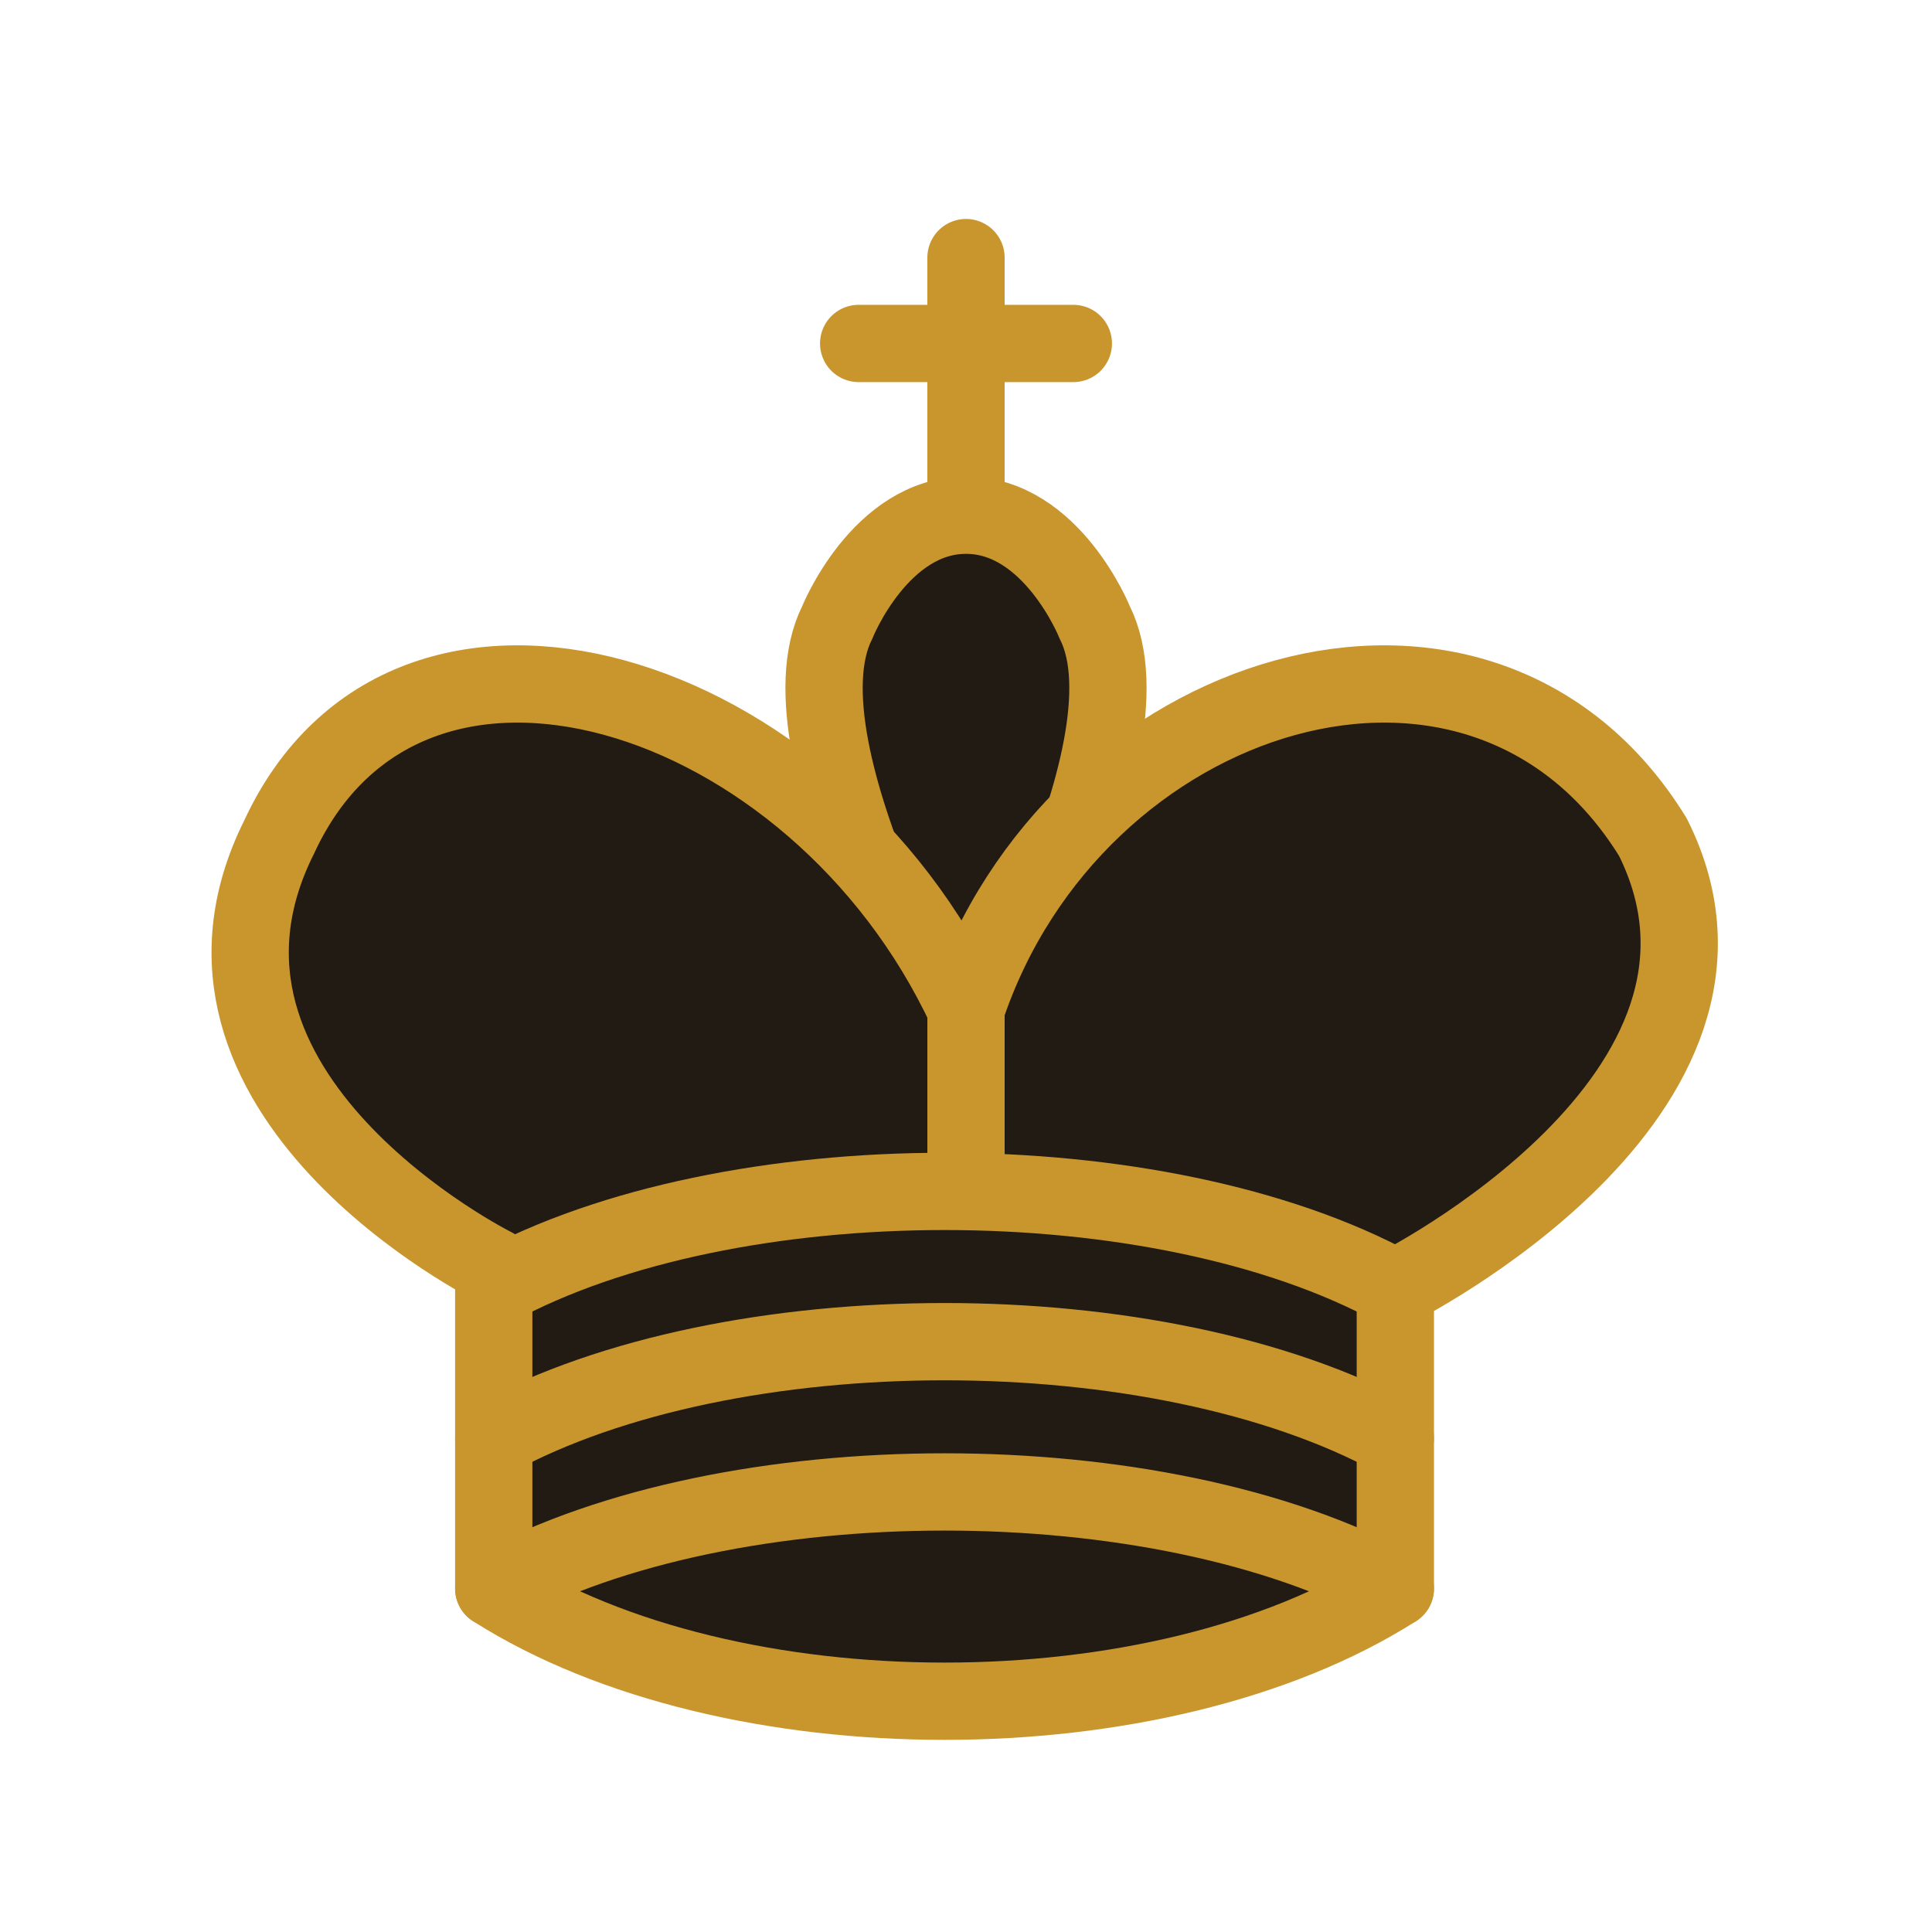
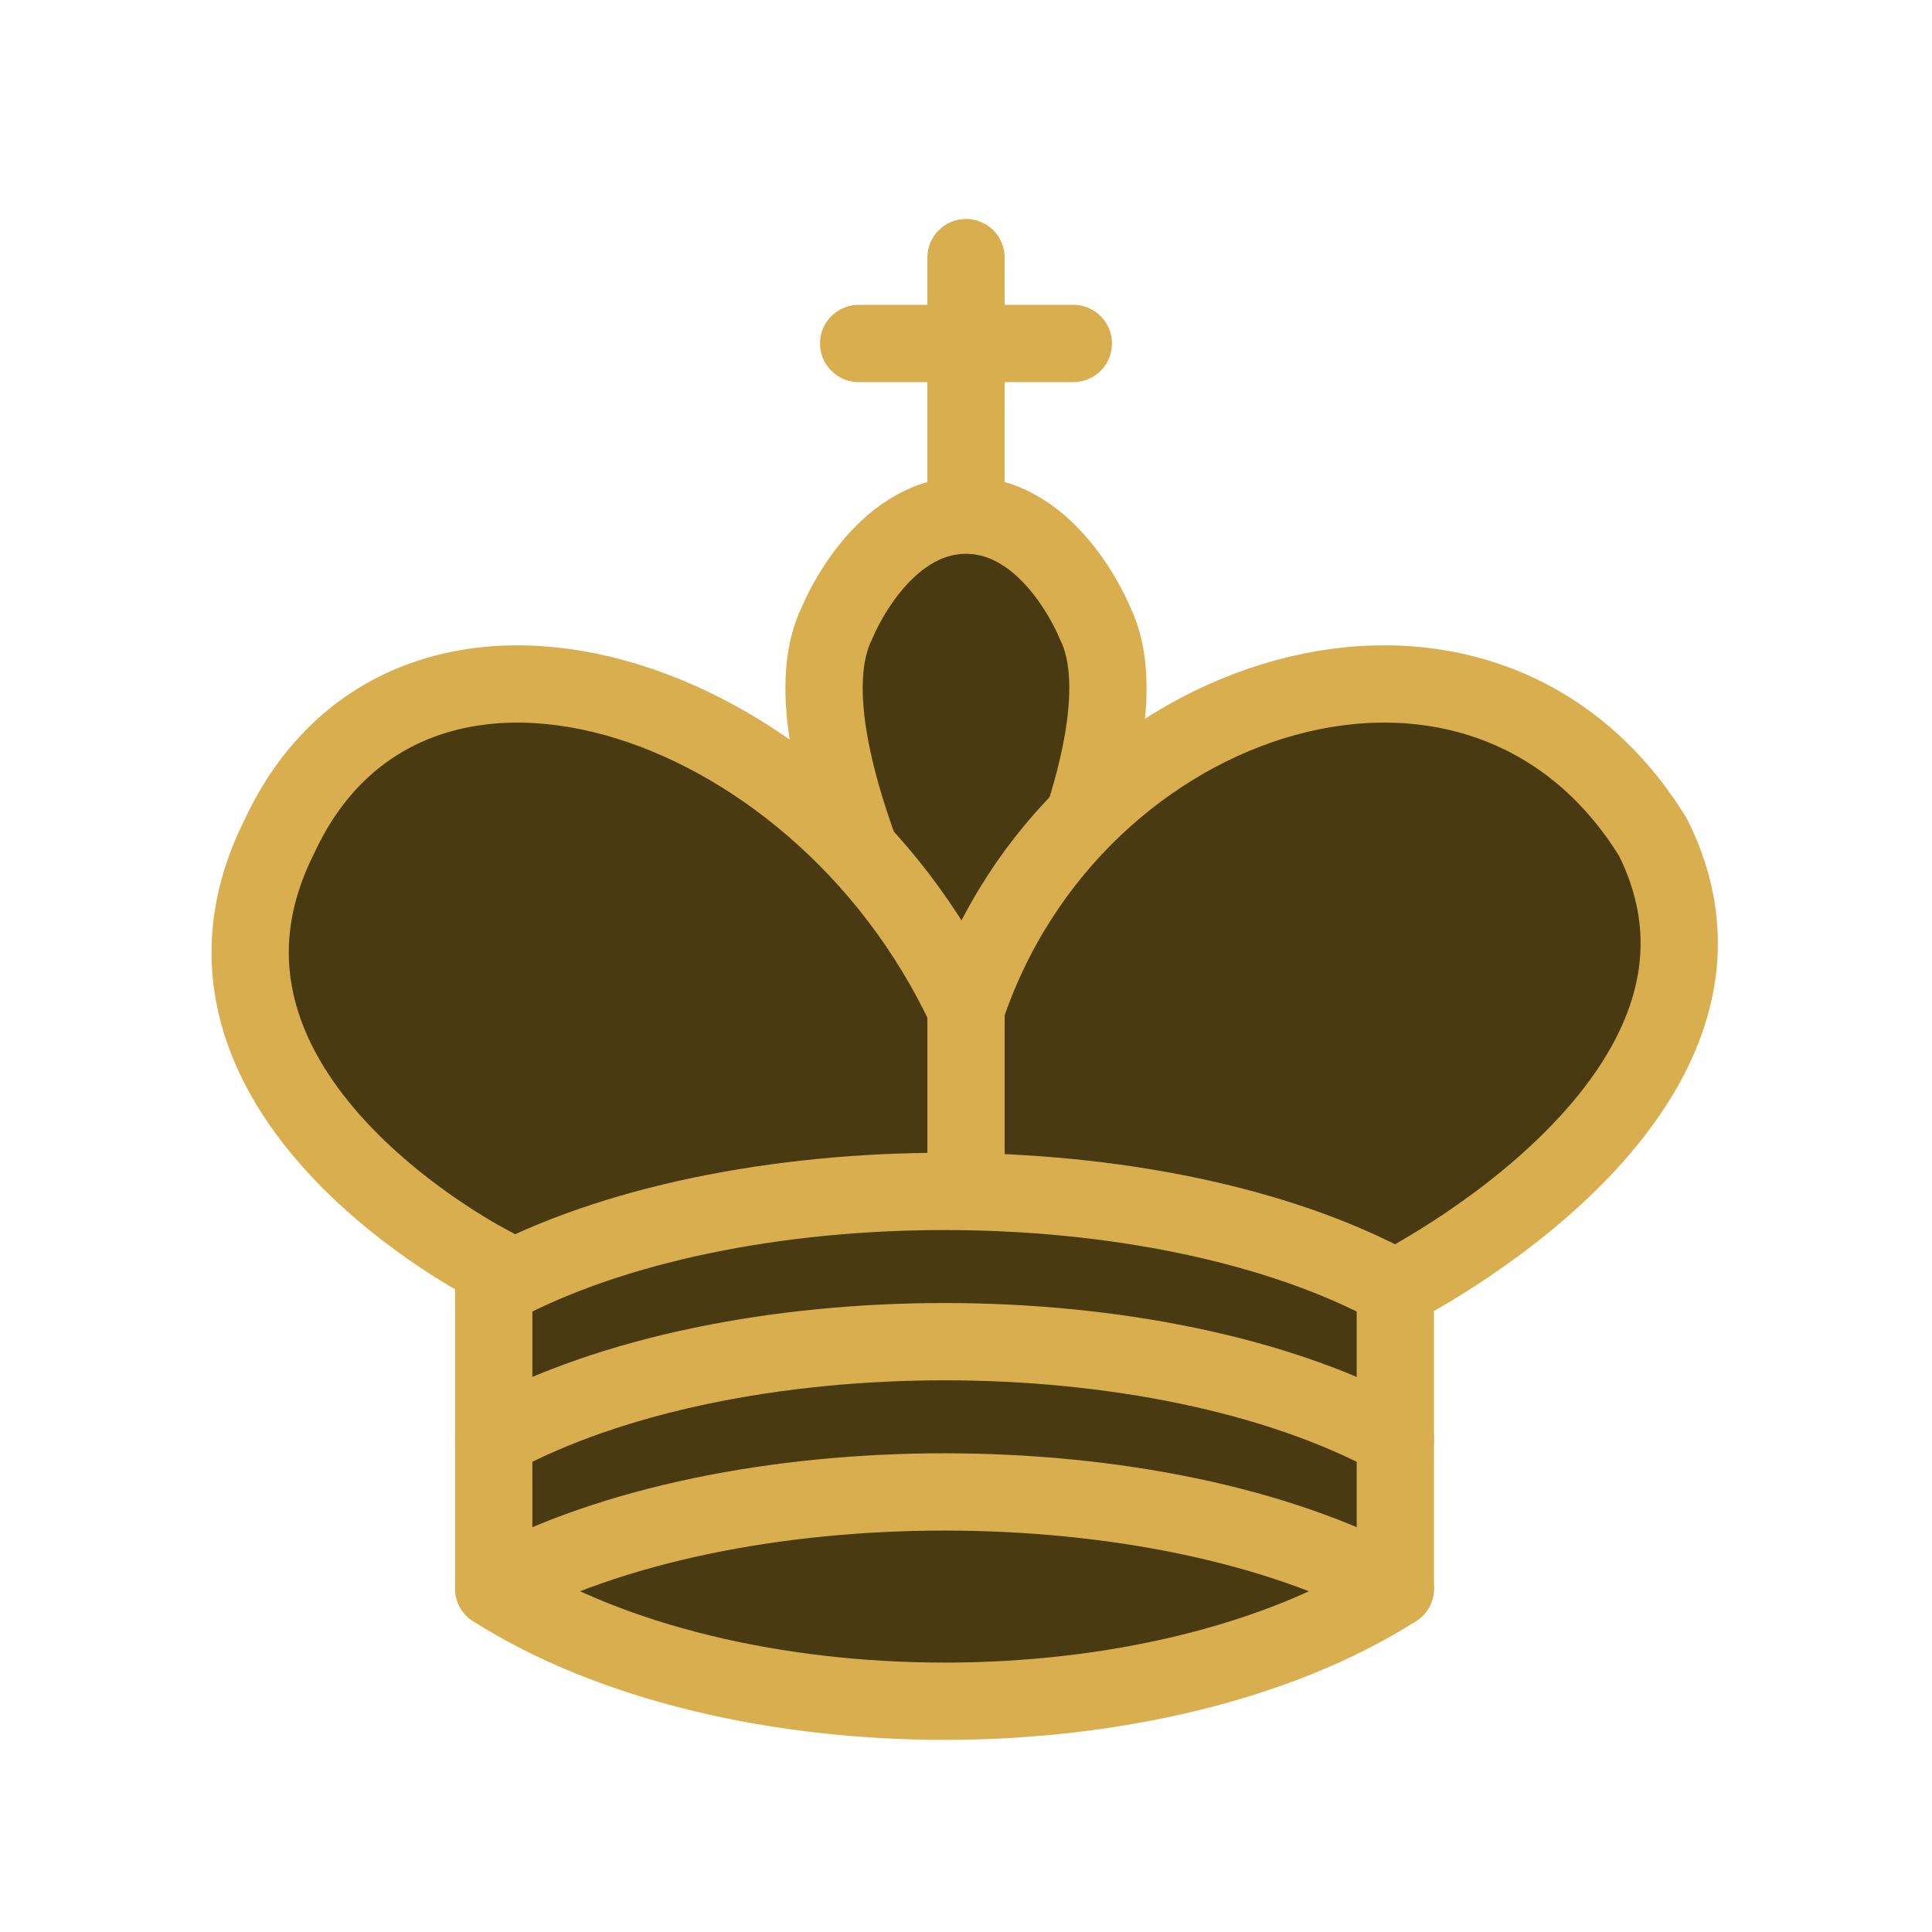
<svg xmlns="http://www.w3.org/2000/svg" viewBox="0 0 45 45">
-   <g fill="none" fill-rule="evenodd" stroke="#c9962e" stroke-linecap="round" stroke-linejoin="round" stroke-width="1.8">
+   <g fill="none" fill-rule="evenodd" stroke="#d9ae4e" stroke-linecap="round" stroke-linejoin="round" stroke-width="1.8">
    <path stroke-linejoin="miter" d="M22.5 11.63V6M20 8h5" />
-     <path fill="#211b14" stroke-linecap="butt" stroke-linejoin="miter" d="M22.5 25s4.5-7.5 3-10.5c0 0-1-2.5-3-2.5s-3 2.5-3 2.5c-1.5 3 3 10.5 3 10.5" />
-     <path fill="#211b14" d="M11.5 37c5.5 3.5 15.5 3.5 21 0v-7s9-4.5 6-10.5c-4-6.5-13.5-3.5-16 4V27v-3.5c-3.5-7.5-13-10.5-16-4-3 6 5 10 5 10z" />
+     <path fill="#4a3a12" stroke-linecap="butt" stroke-linejoin="miter" d="M22.5 25s4.5-7.5 3-10.5c0 0-1-2.5-3-2.5s-3 2.5-3 2.5c-1.5 3 3 10.5 3 10.5" />
+     <path fill="#4a3a12" d="M11.5 37c5.5 3.5 15.5 3.5 21 0v-7s9-4.5 6-10.5c-4-6.5-13.5-3.5-16 4V27v-3.5c-3.5-7.5-13-10.5-16-4-3 6 5 10 5 10z" />
    <path d="M11.5 30c5.5-3 15.5-3 21 0m-21 3.5c5.5-3 15.5-3 21 0m-21 3.5c5.5-3 15.5-3 21 0" />
  </g>
</svg>
